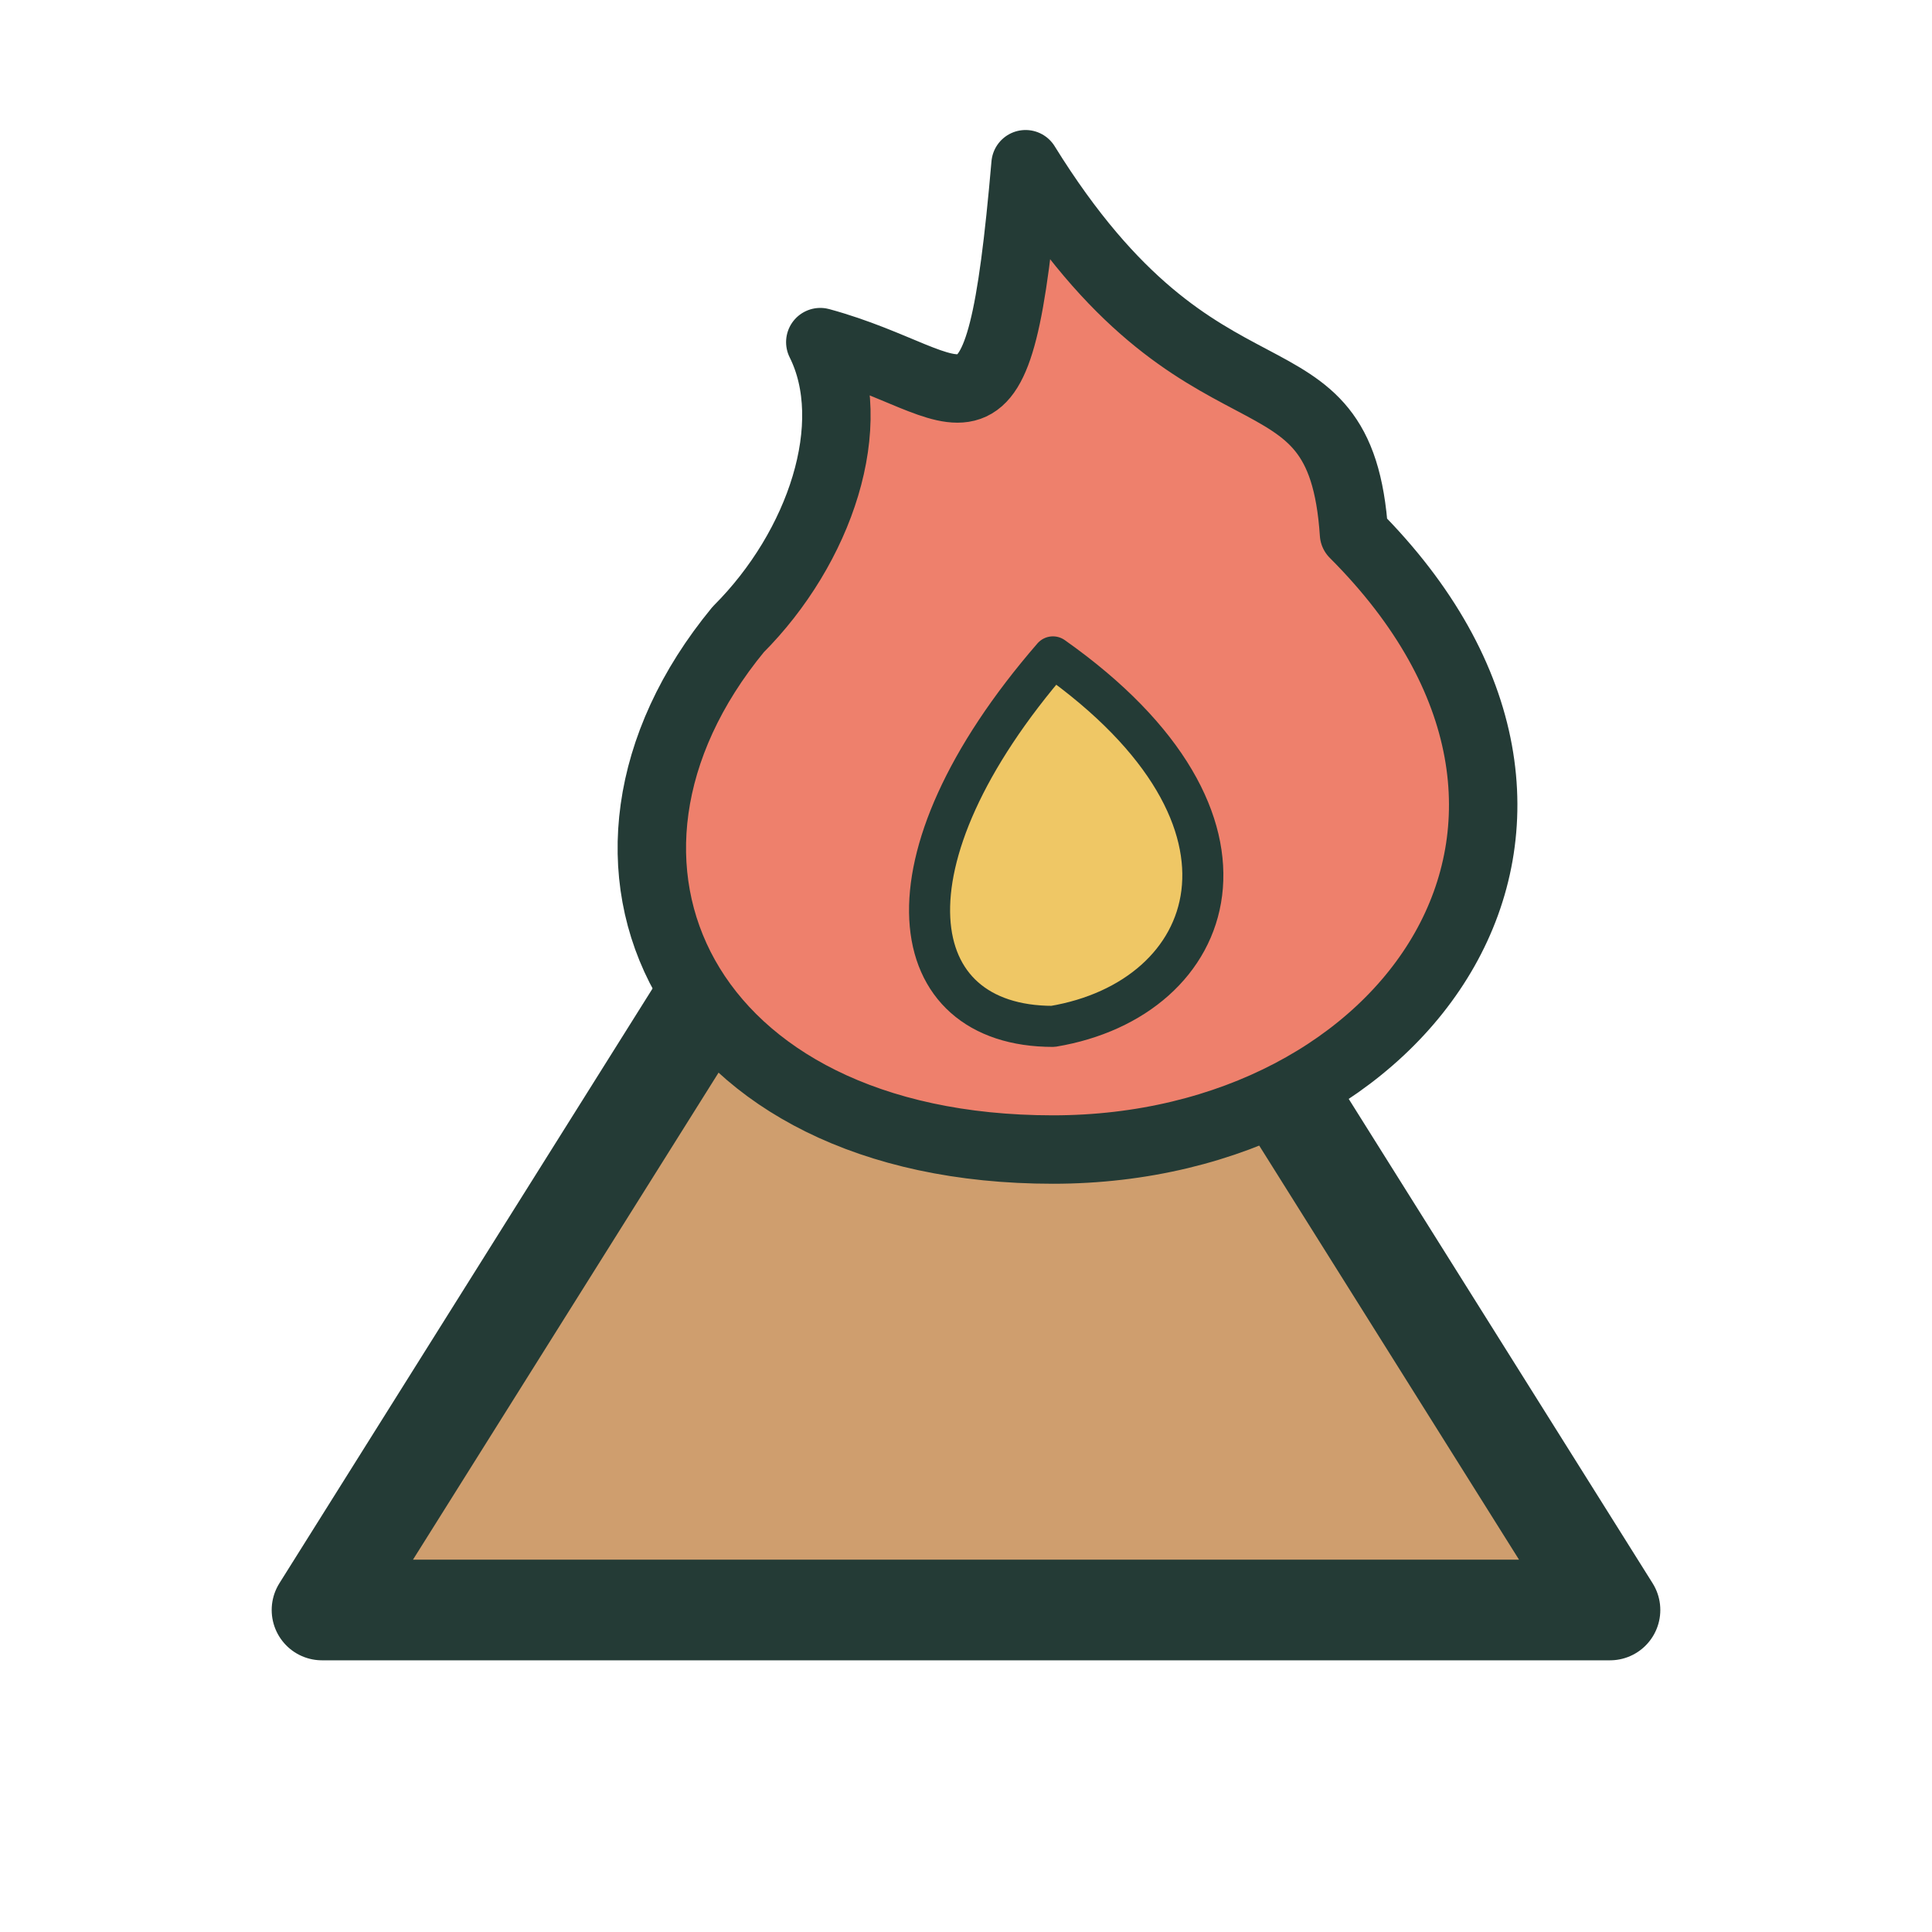
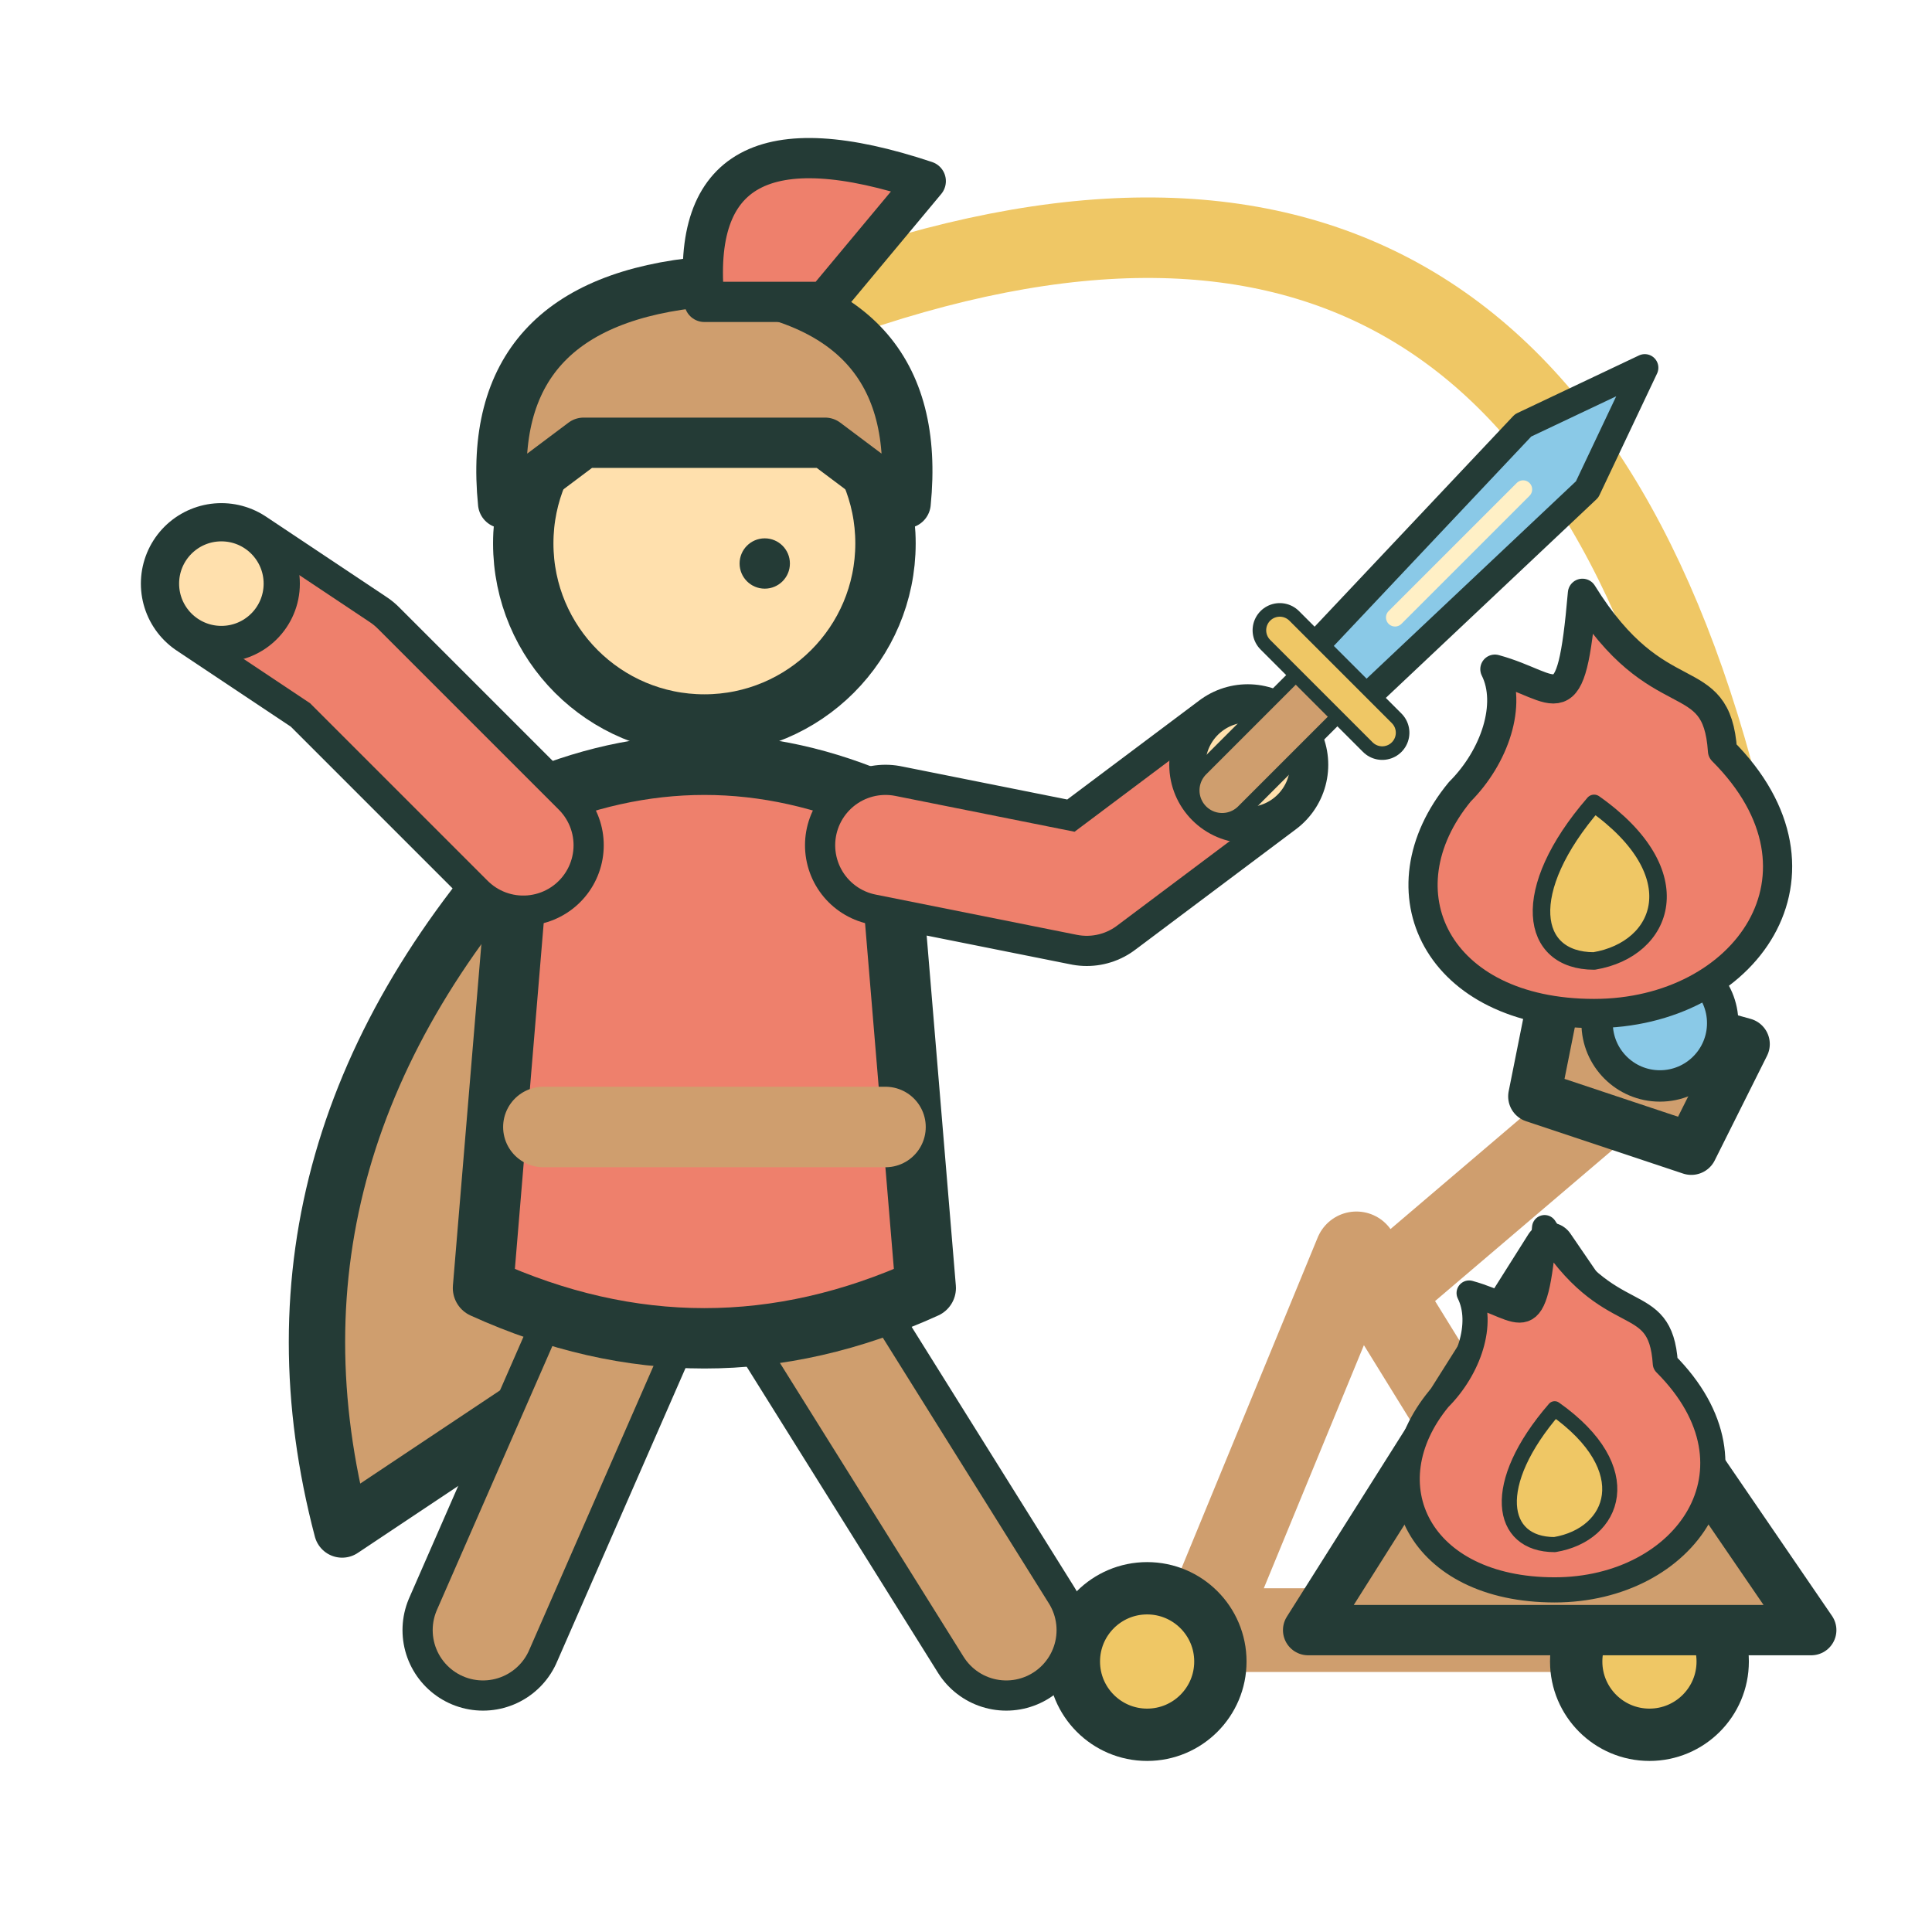
<svg xmlns="http://www.w3.org/2000/svg" width="256" height="256" viewBox="0 0 96 96">
-   <path d="M16 80 L48 29 L80 80 Z" fill="#cf9e6e" stroke="#243b36" stroke-width="5" stroke-linecap="round" stroke-linejoin="round" />
-   <g transform="translate(19 0) scale(.68)">
+   <g transform="translate(44 42) scale(0.52)">
+     <path d="M20 75 H78 M31 73 L45 39 L66 73 M47 43 L74 20" fill="none" stroke="#cf9e6e" stroke-width="8" stroke-linecap="round" stroke-linejoin="round" />
+     <circle cx="25" cy="78" r="7" fill="#efc765" stroke="#243b36" stroke-width="5" />
+     <circle cx="73" cy="78" r="7" fill="#efc765" stroke="#243b36" stroke-width="5" />
+     <path d="M64 14 L82 19 L77 29 L62 24 Z" fill="#cf9e6e" stroke="#243b36" stroke-width="5" stroke-linecap="round" stroke-linejoin="round" />
+     <circle cx="74" cy="17" r="6" fill="#8ac9e7" stroke="#243b36" stroke-width="3" />
+   </g>
+   <path d="M41 15 Q77 2 86 42" fill="none" stroke="#efc765" stroke-width="4" stroke-linecap="round" stroke-linejoin="round" />
+   <path d="M27 41 Q12 57 17 76 L32 66 Z" fill="#cf9e6e" stroke="#243b36" stroke-width="2.8" stroke-linecap="round" stroke-linejoin="round" />
+   <path d="M31 65 L24 81" fill="none" stroke="#243b36" stroke-width="8" stroke-linecap="round" stroke-linejoin="round" />
+   <path d="M31 65 L24 81" fill="none" stroke="#cf9e6e" stroke-width="5" stroke-linecap="round" stroke-linejoin="round" />
+   <path d="M40 65 L50 81" fill="none" stroke="#243b36" stroke-width="8" stroke-linecap="round" stroke-linejoin="round" />
+   <path d="M40 65 L50 81" fill="none" stroke="#cf9e6e" stroke-width="5" stroke-linecap="round" stroke-linejoin="round" />
+   <path d="M26 40 Q35 36 44 40 L46 64 Q35 69 24 64 Z" fill="#ee806c" stroke="#243b36" stroke-width="3" stroke-linecap="round" stroke-linejoin="round" />
+   <path d="M27 56 H44" fill="none" stroke="#cf9e6e" stroke-width="4" stroke-linecap="round" stroke-linejoin="round" />
+   <path d="M44 42 L54 44 L62 38" fill="none" stroke="#243b36" stroke-width="8" stroke-linecap="round" stroke-linejoin="round" />
+   <path d="M44 42 L54 44 L62 38" fill="none" stroke="#ee806c" stroke-width="5" stroke-linecap="round" stroke-linejoin="round" />
+   <path d="M26 42 L17 33 L11 29" fill="none" stroke="#243b36" stroke-width="8" stroke-linecap="round" stroke-linejoin="round" />
+   <path d="M26 42 L17 33 L11 29" fill="none" stroke="#ee806c" stroke-width="5" stroke-linecap="round" stroke-linejoin="round" />
+   <circle cx="35" cy="27" r="9" fill="#ffe0ad" stroke="#243b36" stroke-width="3" />
+   <circle cx="38" cy="28" r="1.25" fill="#243b36" stroke="#243b36" stroke-width="0" />
+   <path d="M25 25 Q24 15 35 14 Q46 15 45 25 L41 22 H29 Z" fill="#cf9e6e" stroke="#243b36" stroke-width="2.5" stroke-linecap="round" stroke-linejoin="round" />
+   <path d="M35 15 Q34 5 46 9 L41 15 Z" fill="#ee806c" stroke="#243b36" stroke-width="2" stroke-linecap="round" stroke-linejoin="round" />
+   <circle cx="62" cy="38" r="3" fill="#ffe0ad" stroke="#243b36" stroke-width="1.8" />
+   <circle cx="11" cy="29" r="3" fill="#ffe0ad" stroke="#243b36" stroke-width="1.8" />
+   <g transform="translate(62 38) rotate(45) scale(0.45)">
+     <path d="M0 4 L0 -13" fill="none" stroke="#243b36" stroke-width="8" stroke-linecap="round" stroke-linejoin="round" />
+     <path d="M0 4 L0 -13" fill="none" stroke="#cf9e6e" stroke-width="5" stroke-linecap="round" stroke-linejoin="round" />
+     <path d="M-4 -14 L-5 -48 L0 -62 L5 -48 L4 -14 Z" fill="#8ac9e7" stroke="#243b36" stroke-width="3" stroke-linecap="round" stroke-linejoin="round" />
+     <path d="M-8 -13 L8 -13" fill="none" stroke="#243b36" stroke-width="6" stroke-linecap="round" stroke-linejoin="round" />
+     <path d="M-8 -13 L8 -13" fill="none" stroke="#efc765" stroke-width="3" stroke-linecap="round" stroke-linejoin="round" />
+     <path d="M0 -23 V-43" fill="none" stroke="#fff0c6" stroke-width="2" stroke-linecap="round" stroke-linejoin="round" />
+   </g>
+   <g transform="translate(65 26) scale(0.29)">
+     <path d="M47 12 C60 33 70 24 71 39 C92 60 75 84 49 84 C22 84 12 63 26 46 C32 40 35 31 32 25 C43 28 45 35 47 12 Z" fill="#ee806c" stroke="#243b36" stroke-width="5" stroke-linecap="round" stroke-linejoin="round" />
+     <path d="M49 48 C66 60 61 73 49 75 C38 75 36 63 49 48 Z" fill="#efc765" stroke="#243b36" stroke-width="3" stroke-linecap="round" stroke-linejoin="round" />
+   </g>
+   <path d="M65 81 L77 62 L90 81 Z" fill="#cf9e6e" stroke="#243b36" stroke-width="2.5" stroke-linecap="round" stroke-linejoin="round" />
+   <g transform="translate(65 58) scale(0.25)">
    <path d="M47 12 C60 33 70 24 71 39 C92 60 75 84 49 84 C22 84 12 63 26 46 C32 40 35 31 32 25 C43 28 45 35 47 12 Z" fill="#ee806c" stroke="#243b36" stroke-width="5" stroke-linecap="round" stroke-linejoin="round" />
    <path d="M49 48 C66 60 61 73 49 75 C38 75 36 63 49 48 Z" fill="#efc765" stroke="#243b36" stroke-width="3" stroke-linecap="round" stroke-linejoin="round" />
  </g>
</svg>
